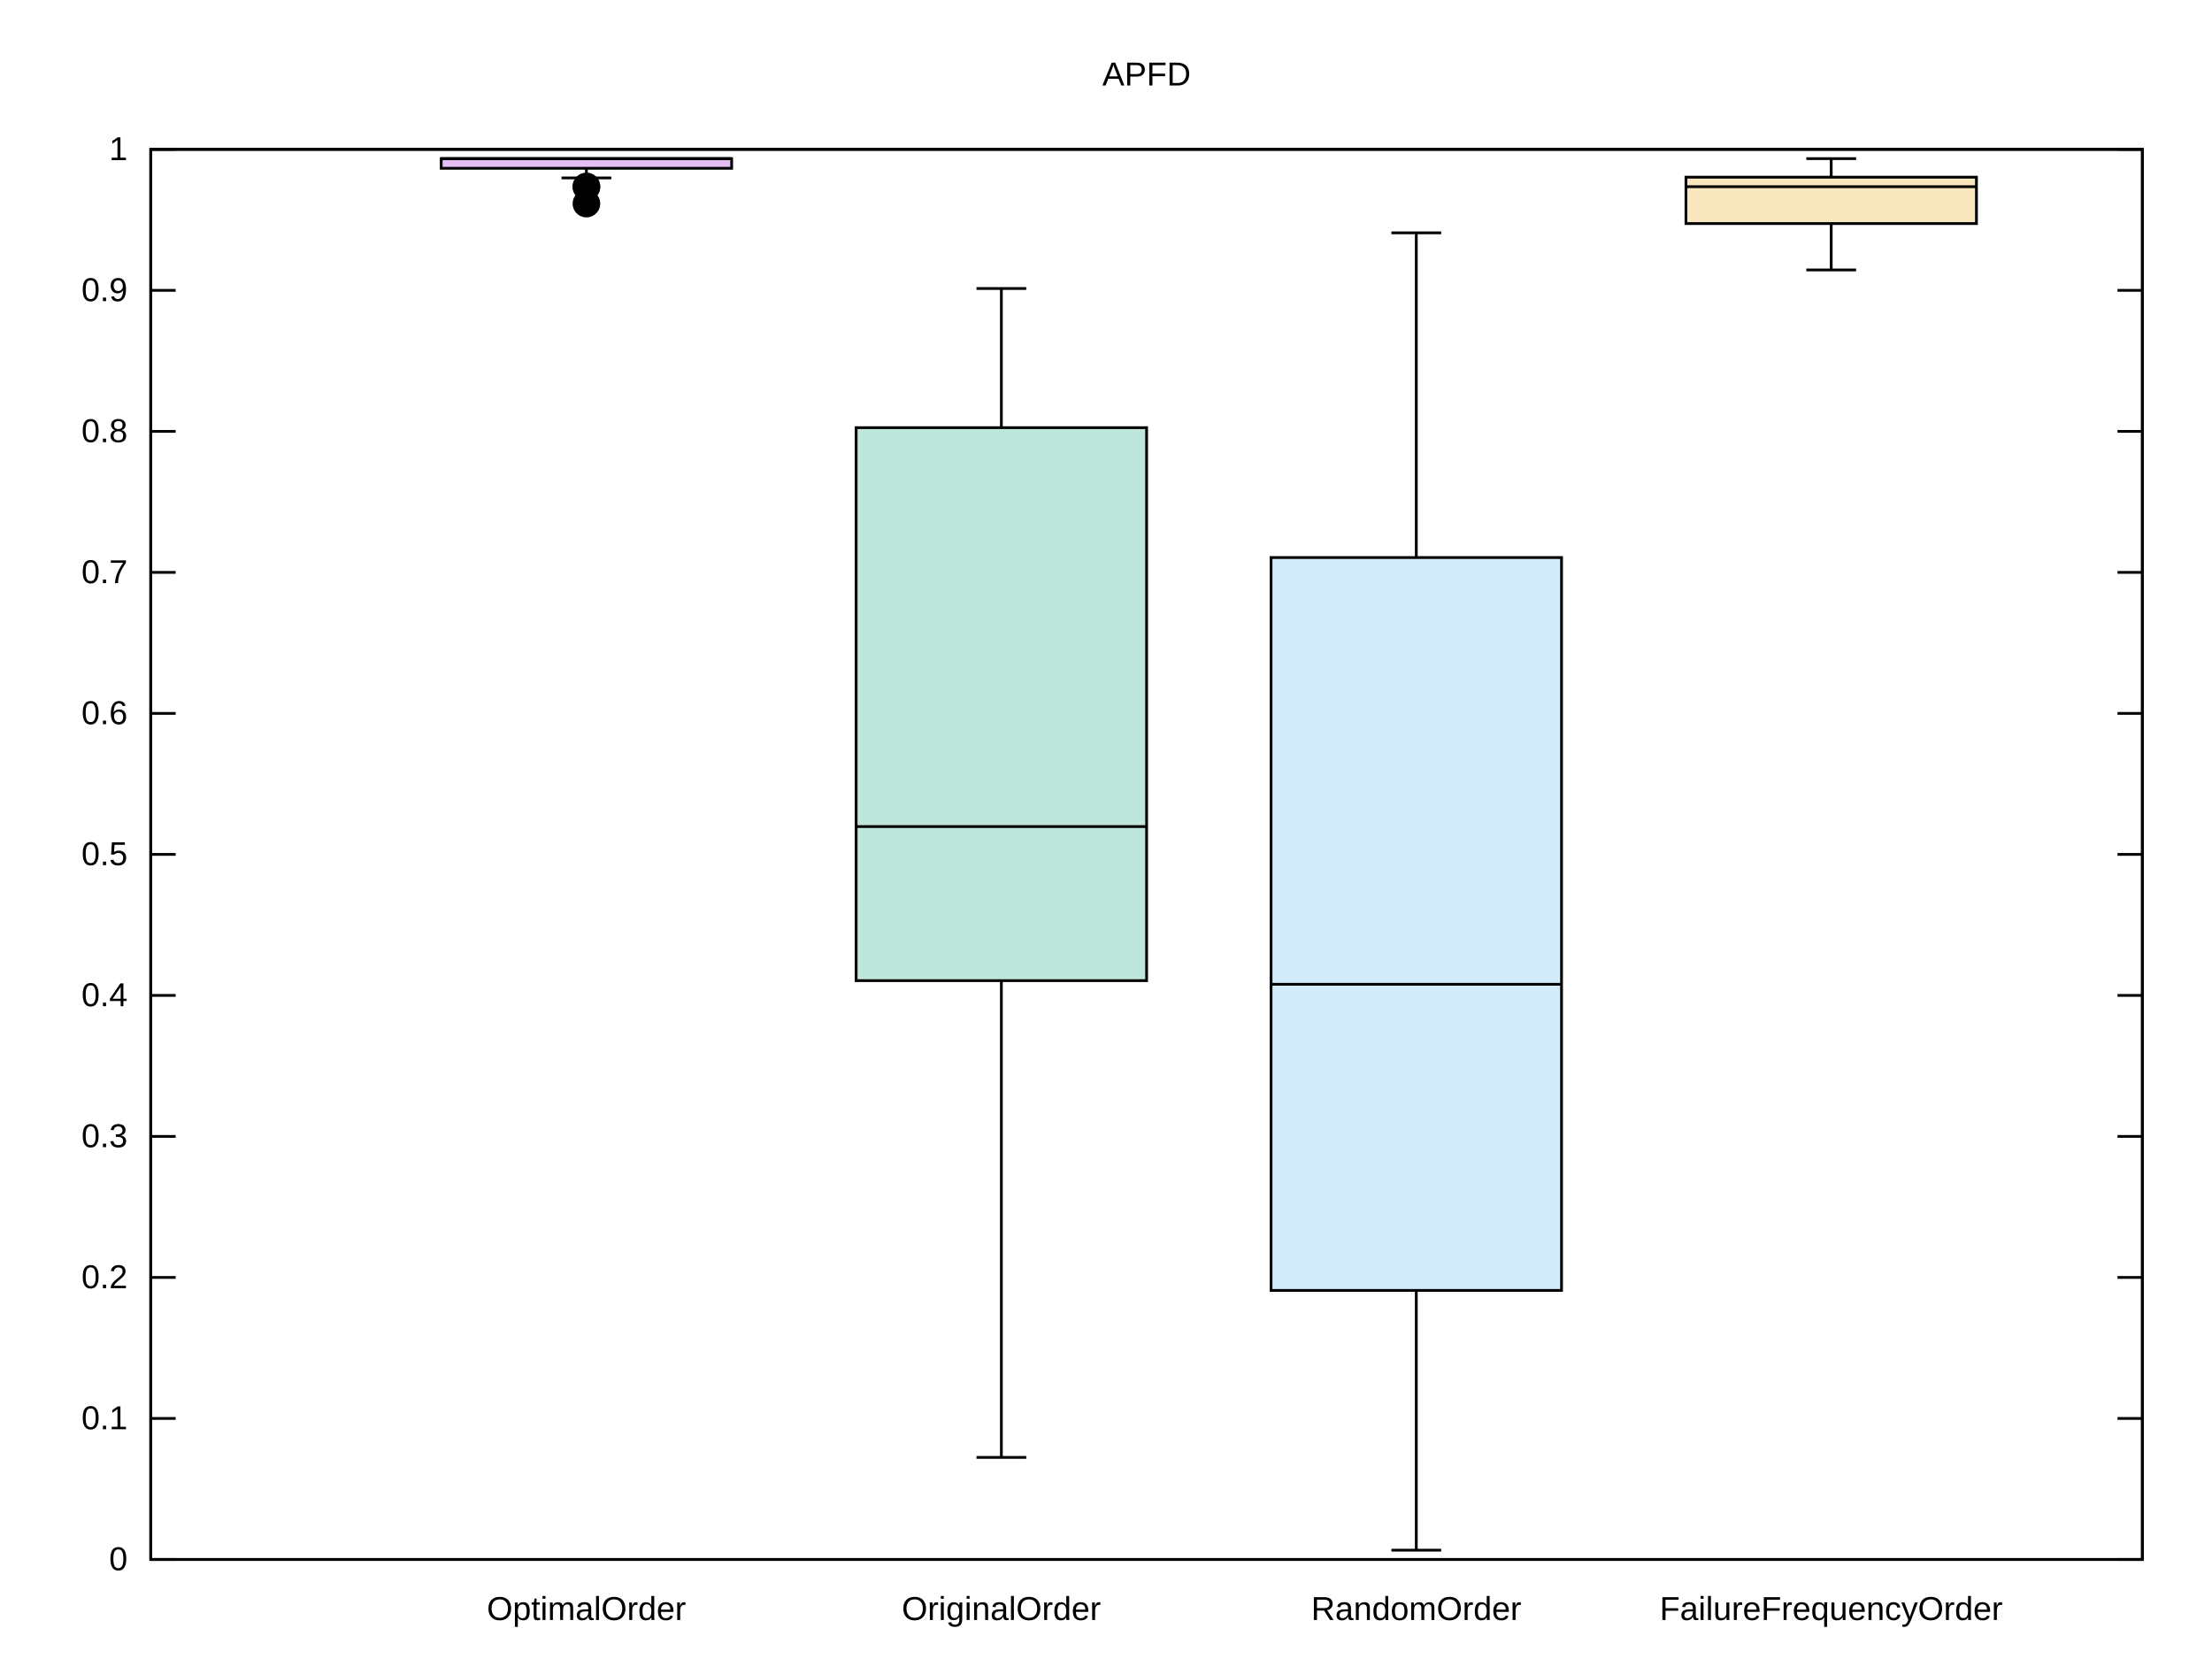
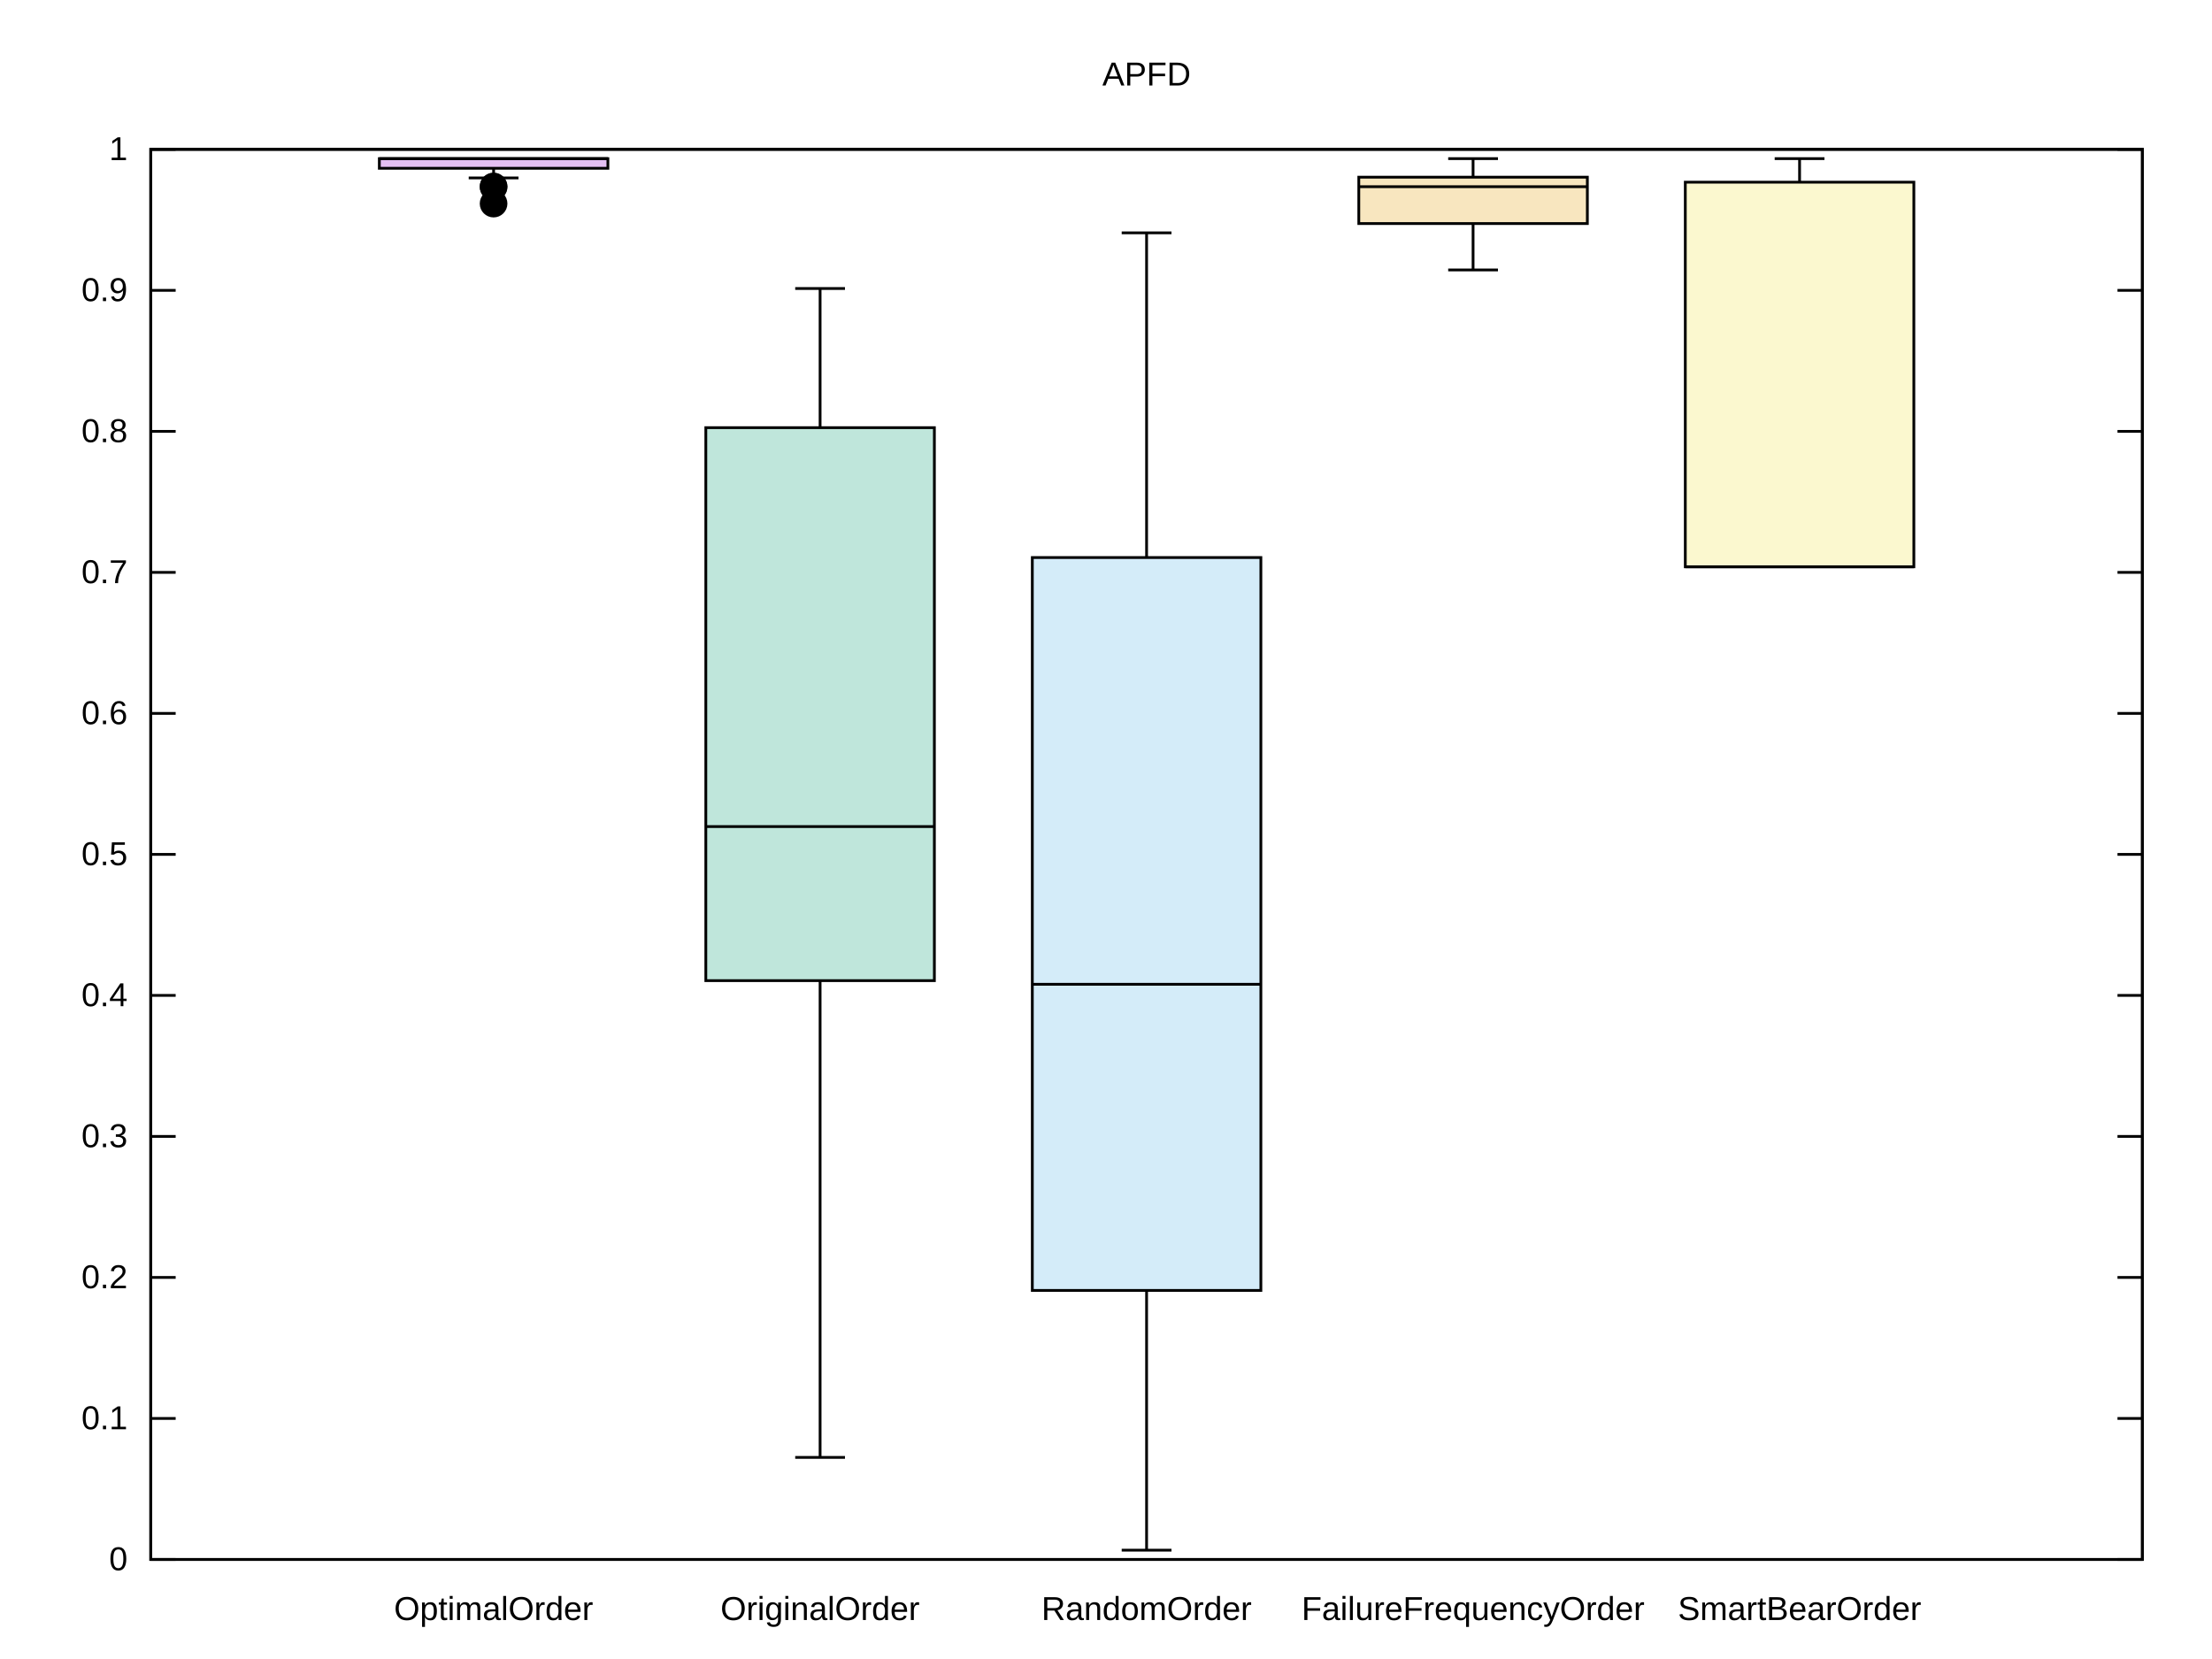
<svg xmlns="http://www.w3.org/2000/svg" xmlns:xlink="http://www.w3.org/1999/xlink" width="800" height="600" viewBox="0 0 800 600">
  <g id="gnuplot_canvas">
    <rect x="0" y="0" width="800" height="600" fill="none" />
    <defs>
      <circle id="gpDot" r="0.5" stroke-width="0.5" stroke="currentColor" />
      <path id="gpPt0" stroke-width="0.222" stroke="currentColor" d="M-1,0 h2 M0,-1 v2" />
      <path id="gpPt1" stroke-width="0.222" stroke="currentColor" d="M-1,-1 L1,1 M1,-1 L-1,1" />
      <path id="gpPt2" stroke-width="0.222" stroke="currentColor" d="M-1,0 L1,0 M0,-1 L0,1 M-1,-1 L1,1 M-1,1 L1,-1" />
      <rect id="gpPt3" stroke-width="0.222" stroke="currentColor" x="-1" y="-1" width="2" height="2" />
      <rect id="gpPt4" stroke-width="0.222" stroke="currentColor" fill="currentColor" x="-1" y="-1" width="2" height="2" />
      <circle id="gpPt5" stroke-width="0.222" stroke="currentColor" cx="0" cy="0" r="1" />
      <use xlink:href="#gpPt5" id="gpPt6" fill="currentColor" stroke="none" />
      <path id="gpPt7" stroke-width="0.222" stroke="currentColor" d="M0,-1.33 L-1.33,0.67 L1.33,0.67 z" />
      <use xlink:href="#gpPt7" id="gpPt8" fill="currentColor" stroke="none" />
      <use xlink:href="#gpPt7" id="gpPt9" stroke="currentColor" transform="rotate(180)" />
      <use xlink:href="#gpPt9" id="gpPt10" fill="currentColor" stroke="none" />
      <use xlink:href="#gpPt3" id="gpPt11" stroke="currentColor" transform="rotate(45)" />
      <use xlink:href="#gpPt11" id="gpPt12" fill="currentColor" stroke="none" />
      <path id="gpPt13" stroke-width="0.222" stroke="currentColor" d="M0,1.330 L1.265,0.411 L0.782,-1.067 L-0.782,-1.076 L-1.265,0.411 z" />
      <use xlink:href="#gpPt13" id="gpPt14" fill="currentColor" stroke="none" />
      <filter id="textbox" filterUnits="objectBoundingBox" x="0" y="0" height="1" width="1">
        <feFlood flood-color="white" flood-opacity="1" result="bgnd" />
        <feComposite in="SourceGraphic" in2="bgnd" operator="atop" />
      </filter>
      <filter id="greybox" filterUnits="objectBoundingBox" x="0" y="0" height="1" width="1">
        <feFlood flood-color="lightgrey" flood-opacity="1" result="grey" />
        <feComposite in="SourceGraphic" in2="grey" operator="atop" />
      </filter>
    </defs>
    <g fill="none" color="white" stroke="currentColor" stroke-width="1.00" stroke-linecap="butt" stroke-linejoin="miter">
</g>
    <g fill="none" color="black" stroke="currentColor" stroke-width="1.00" stroke-linecap="butt" stroke-linejoin="miter">
      <path stroke="black" d="M54.53,564.00 L63.53,564.00 M774.82,564.00 L765.82,564.00  " />
      <g transform="translate(46.14,567.90)" stroke="none" fill="black" font-family="Arial" font-size="12.00" text-anchor="end">
        <text>
          <tspan font-family="Arial"> 0</tspan>
        </text>
      </g>
    </g>
    <g fill="none" color="black" stroke="currentColor" stroke-width="1.00" stroke-linecap="butt" stroke-linejoin="miter">
      <path stroke="black" d="M54.53,513.00 L63.53,513.00 M774.82,513.00 L765.82,513.00  " />
      <g transform="translate(46.14,516.90)" stroke="none" fill="black" font-family="Arial" font-size="12.00" text-anchor="end">
        <text>
          <tspan font-family="Arial"> 0.1</tspan>
        </text>
      </g>
    </g>
    <g fill="none" color="black" stroke="currentColor" stroke-width="1.00" stroke-linecap="butt" stroke-linejoin="miter">
      <path stroke="black" d="M54.53,462.00 L63.53,462.00 M774.82,462.00 L765.82,462.00  " />
      <g transform="translate(46.14,465.90)" stroke="none" fill="black" font-family="Arial" font-size="12.00" text-anchor="end">
        <text>
          <tspan font-family="Arial"> 0.2</tspan>
        </text>
      </g>
    </g>
    <g fill="none" color="black" stroke="currentColor" stroke-width="1.00" stroke-linecap="butt" stroke-linejoin="miter">
      <path stroke="black" d="M54.53,411.00 L63.53,411.00 M774.82,411.00 L765.82,411.00  " />
      <g transform="translate(46.14,414.90)" stroke="none" fill="black" font-family="Arial" font-size="12.00" text-anchor="end">
        <text>
          <tspan font-family="Arial"> 0.3</tspan>
        </text>
      </g>
    </g>
    <g fill="none" color="black" stroke="currentColor" stroke-width="1.00" stroke-linecap="butt" stroke-linejoin="miter">
      <path stroke="black" d="M54.53,360.00 L63.53,360.00 M774.82,360.00 L765.82,360.00  " />
      <g transform="translate(46.14,363.90)" stroke="none" fill="black" font-family="Arial" font-size="12.00" text-anchor="end">
        <text>
          <tspan font-family="Arial"> 0.4</tspan>
        </text>
      </g>
    </g>
    <g fill="none" color="black" stroke="currentColor" stroke-width="1.00" stroke-linecap="butt" stroke-linejoin="miter">
      <path stroke="black" d="M54.53,309.00 L63.53,309.00 M774.82,309.00 L765.82,309.00  " />
      <g transform="translate(46.14,312.90)" stroke="none" fill="black" font-family="Arial" font-size="12.00" text-anchor="end">
        <text>
          <tspan font-family="Arial"> 0.5</tspan>
        </text>
      </g>
    </g>
    <g fill="none" color="black" stroke="currentColor" stroke-width="1.00" stroke-linecap="butt" stroke-linejoin="miter">
      <path stroke="black" d="M54.53,258.01 L63.53,258.01 M774.82,258.01 L765.82,258.01  " />
      <g transform="translate(46.14,261.91)" stroke="none" fill="black" font-family="Arial" font-size="12.00" text-anchor="end">
        <text>
          <tspan font-family="Arial"> 0.6</tspan>
        </text>
      </g>
    </g>
    <g fill="none" color="black" stroke="currentColor" stroke-width="1.00" stroke-linecap="butt" stroke-linejoin="miter">
      <path stroke="black" d="M54.53,207.01 L63.53,207.01 M774.82,207.01 L765.82,207.01  " />
      <g transform="translate(46.14,210.91)" stroke="none" fill="black" font-family="Arial" font-size="12.00" text-anchor="end">
        <text>
          <tspan font-family="Arial"> 0.7</tspan>
        </text>
      </g>
    </g>
    <g fill="none" color="black" stroke="currentColor" stroke-width="1.00" stroke-linecap="butt" stroke-linejoin="miter">
      <path stroke="black" d="M54.53,156.01 L63.53,156.01 M774.82,156.01 L765.82,156.01  " />
      <g transform="translate(46.14,159.91)" stroke="none" fill="black" font-family="Arial" font-size="12.00" text-anchor="end">
        <text>
          <tspan font-family="Arial"> 0.8</tspan>
        </text>
      </g>
    </g>
    <g fill="none" color="black" stroke="currentColor" stroke-width="1.00" stroke-linecap="butt" stroke-linejoin="miter">
      <path stroke="black" d="M54.53,105.01 L63.53,105.01 M774.82,105.01 L765.82,105.01  " />
      <g transform="translate(46.14,108.91)" stroke="none" fill="black" font-family="Arial" font-size="12.00" text-anchor="end">
        <text>
          <tspan font-family="Arial"> 0.9</tspan>
        </text>
      </g>
    </g>
    <g fill="none" color="black" stroke="currentColor" stroke-width="1.00" stroke-linecap="butt" stroke-linejoin="miter">
      <path stroke="black" d="M54.53,54.01 L63.53,54.01 M774.82,54.01 L765.82,54.01  " />
      <g transform="translate(46.14,57.91)" stroke="none" fill="black" font-family="Arial" font-size="12.00" text-anchor="end">
        <text>
          <tspan font-family="Arial"> 1</tspan>
        </text>
      </g>
    </g>
    <g fill="none" color="black" stroke="currentColor" stroke-width="1.00" stroke-linecap="butt" stroke-linejoin="miter">
-       <path stroke="black" d="M212.09,564.00  " />
-       <g transform="translate(212.09,585.90)" stroke="none" fill="black" font-family="Arial" font-size="12.00" text-anchor="middle">
+       <path stroke="black" d="M178.51,564.00  " />
+       <g transform="translate(178.51,585.90)" stroke="none" fill="black" font-family="Arial" font-size="12.00" text-anchor="middle">
        <text>
          <tspan font-family="Arial">OptimalOrder</tspan>
        </text>
      </g>
    </g>
    <g fill="none" color="black" stroke="currentColor" stroke-width="1.00" stroke-linecap="butt" stroke-linejoin="miter">
-       <path stroke="black" d="M362.15,564.00  " />
-       <g transform="translate(362.15,585.90)" stroke="none" fill="black" font-family="Arial" font-size="12.00" text-anchor="middle">
+       <path stroke="black" d="M296.59,564.00  " />
+       <g transform="translate(296.59,585.90)" stroke="none" fill="black" font-family="Arial" font-size="12.00" text-anchor="middle">
        <text>
          <tspan font-family="Arial">OriginalOrder</tspan>
        </text>
      </g>
    </g>
    <g fill="none" color="black" stroke="currentColor" stroke-width="1.00" stroke-linecap="butt" stroke-linejoin="miter">
-       <path stroke="black" d="M512.21,564.00  " />
-       <g transform="translate(512.21,585.90)" stroke="none" fill="black" font-family="Arial" font-size="12.00" text-anchor="middle">
+       <path stroke="black" d="M414.68,564.00  " />
+       <g transform="translate(414.68,585.90)" stroke="none" fill="black" font-family="Arial" font-size="12.00" text-anchor="middle">
        <text>
          <tspan font-family="Arial">RandomOrder</tspan>
        </text>
      </g>
    </g>
    <g fill="none" color="black" stroke="currentColor" stroke-width="1.00" stroke-linecap="butt" stroke-linejoin="miter">
-       <path stroke="black" d="M662.27,564.00  " />
-       <g transform="translate(662.27,585.90)" stroke="none" fill="black" font-family="Arial" font-size="12.00" text-anchor="middle">
+       <path stroke="black" d="M532.76,564.00  " />
+       <g transform="translate(532.76,585.90)" stroke="none" fill="black" font-family="Arial" font-size="12.00" text-anchor="middle">
        <text>
          <tspan font-family="Arial">FailureFrequencyOrder</tspan>
        </text>
      </g>
    </g>
    <g fill="none" color="black" stroke="currentColor" stroke-width="1.00" stroke-linecap="butt" stroke-linejoin="miter">
+       <path stroke="black" d="M650.84,564.00  " />
+       <g transform="translate(650.84,585.90)" stroke="none" fill="black" font-family="Arial" font-size="12.00" text-anchor="middle">
+         <text>
+           <tspan font-family="Arial">SmartBearOrder</tspan>
+         </text>
+       </g>
+     </g>
+     <g fill="none" color="black" stroke="currentColor" stroke-width="1.00" stroke-linecap="butt" stroke-linejoin="miter">
</g>
    <g fill="none" color="black" stroke="currentColor" stroke-width="1.00" stroke-linecap="butt" stroke-linejoin="miter">
      <path stroke="black" d="M54.53,54.01 L54.53,564.00 L774.82,564.00 L774.82,54.01 L54.53,54.01 Z  " />
    </g>
    <g fill="none" color="black" stroke="currentColor" stroke-width="1.00" stroke-linecap="butt" stroke-linejoin="miter">
</g>
    <g id="gnuplot_plot_1">
      <g fill="none" color="black" stroke="currentColor" stroke-width="1.00" stroke-linecap="butt" stroke-linejoin="miter">
</g>
      <g fill="none" color="black" stroke="currentColor" stroke-width="1.00" stroke-linecap="butt" stroke-linejoin="miter">
        <g stroke="none" shape-rendering="crispEdges">
-           <polygon fill="rgb(148,   0, 211)" fill-opacity="0.25" points="159.57,60.86 264.61,60.86 264.61,57.37 159.57,57.37 " />
-         </g>
-         <path stroke="black" d="M159.57,60.86 L264.61,60.86 L264.61,57.37 L159.57,57.37 L159.57,60.86 Z  " />
-         <path stroke="black" d="M159.57,57.37 L264.61,57.37 M212.09,64.35 L212.09,60.86 M212.09,57.37 M203.09,57.37 L221.09,57.37 M203.09,64.35   L221.09,64.35  " />
-         <use xlink:href="#gpPt6" transform="translate(212.09,73.63) scale(4.50)" color="black" />
-         <use xlink:href="#gpPt6" transform="translate(212.09,67.61) scale(4.50)" color="black" />
-         <use xlink:href="#gpPt6" transform="translate(212.09,67.43) scale(4.50)" color="black" />
+           <polygon fill="rgb(148,   0, 211)" fill-opacity="0.25" points="137.19,60.86 219.85,60.86 219.85,57.37 137.19,57.37 " />
+         </g>
+         <path stroke="black" d="M137.19,60.86 L219.85,60.86 L219.85,57.37 L137.19,57.37 L137.19,60.86 Z  " />
+         <path stroke="black" d="M137.19,57.37 L219.85,57.37 M178.52,64.35 L178.52,60.86 M178.52,57.37 M169.52,57.37 L187.52,57.37 M169.52,64.35   L187.52,64.35  " />
+         <use xlink:href="#gpPt6" transform="translate(178.51,73.63) scale(4.50)" color="black" />
+         <use xlink:href="#gpPt6" transform="translate(178.51,67.61) scale(4.50)" color="black" />
+         <use xlink:href="#gpPt6" transform="translate(178.51,67.43) scale(4.50)" color="black" />
      </g>
    </g>
    <g id="gnuplot_plot_2">
      <g fill="none" color="black" stroke="currentColor" stroke-width="1.00" stroke-linecap="butt" stroke-linejoin="miter">
</g>
      <g fill="none" color="black" stroke="currentColor" stroke-width="1.00" stroke-linecap="butt" stroke-linejoin="miter">
        <g stroke="none" shape-rendering="crispEdges">
-           <polygon fill="rgb(  0, 158, 115)" fill-opacity="0.25" points="309.63,354.66 414.69,354.66 414.69,154.67 309.63,154.67 " />
-         </g>
-         <path stroke="black" d="M309.63,354.66 L414.69,354.66 L414.69,154.67 L309.63,154.67 L309.63,354.66 Z  " />
-         <path stroke="black" d="M309.63,298.94 L414.69,298.94 M362.16,527.09 L362.16,354.66 M362.16,154.67 L362.16,104.34 M353.16,104.34 L371.16,104.34   M353.16,527.09 L371.16,527.09  " />
+           <polygon fill="rgb(  0, 158, 115)" fill-opacity="0.25" points="255.27,354.66 337.93,354.66 337.93,154.67 255.27,154.67 " />
+         </g>
+         <path stroke="black" d="M255.27,354.66 L337.93,354.66 L337.93,154.67 L255.27,154.67 L255.27,354.66 Z  " />
+         <path stroke="black" d="M255.27,298.94 L337.93,298.94 M296.60,527.09 L296.60,354.66 M296.60,154.67 L296.60,104.34 M287.60,104.34 L305.60,104.34   M287.60,527.09 L305.60,527.09  " />
      </g>
    </g>
    <g id="gnuplot_plot_3">
      <g fill="none" color="black" stroke="currentColor" stroke-width="1.00" stroke-linecap="butt" stroke-linejoin="miter">
</g>
      <g fill="none" color="black" stroke="currentColor" stroke-width="1.00" stroke-linecap="butt" stroke-linejoin="miter">
        <g stroke="none" shape-rendering="crispEdges">
-           <polygon fill="rgb( 86, 180, 233)" fill-opacity="0.25" points="459.69,466.70 564.75,466.70 564.75,201.64 459.69,201.64 " />
-         </g>
-         <path stroke="black" d="M459.69,466.70 L564.75,466.70 L564.75,201.64 L459.69,201.64 L459.69,466.70 Z  " />
-         <path stroke="black" d="M459.69,355.98 L564.75,355.98 M512.22,560.64 L512.22,466.70 M512.22,201.64 L512.22,84.21 M503.22,84.21 L521.22,84.21   M503.22,560.64 L521.22,560.64  " />
+           <polygon fill="rgb( 86, 180, 233)" fill-opacity="0.25" points="373.35,466.70 456.01,466.70 456.01,201.64 373.35,201.64 " />
+         </g>
+         <path stroke="black" d="M373.35,466.70 L456.01,466.70 L456.01,201.64 L373.35,201.64 L373.35,466.70 Z  " />
+         <path stroke="black" d="M373.35,355.98 L456.01,355.98 M414.68,560.64 L414.68,466.70 M414.68,201.64 L414.68,84.21 M405.68,84.21 L423.68,84.21   M405.68,560.64 L423.68,560.64  " />
      </g>
    </g>
    <g id="gnuplot_plot_4">
      <g fill="none" color="black" stroke="currentColor" stroke-width="1.00" stroke-linecap="butt" stroke-linejoin="miter">
</g>
      <g fill="none" color="black" stroke="currentColor" stroke-width="1.00" stroke-linecap="butt" stroke-linejoin="miter">
        <g stroke="none" shape-rendering="crispEdges">
-           <polygon fill="rgb(230, 159,   0)" fill-opacity="0.25" points="609.75,80.85 714.81,80.85 714.81,64.08 609.75,64.08 " />
-         </g>
-         <path stroke="black" d="M609.75,80.85 L714.81,80.85 L714.81,64.08 L609.75,64.08 L609.75,80.85 Z  " />
-         <path stroke="black" d="M609.75,67.52 L714.81,67.52 M662.28,97.63 L662.28,80.85 M662.28,64.08 L662.28,57.37 M653.28,57.37 L671.28,57.37   M653.28,97.63 L671.28,97.63  " />
+           <polygon fill="rgb(230, 159,   0)" fill-opacity="0.25" points="491.43,80.85 574.09,80.85 574.09,64.08 491.43,64.08 " />
+         </g>
+         <path stroke="black" d="M491.43,80.85 L574.09,80.85 L574.09,64.08 L491.43,64.08 L491.43,80.85 Z  " />
+         <path stroke="black" d="M491.43,67.52 L574.09,67.52 M532.76,97.63 L532.76,80.85 M532.76,64.08 L532.76,57.37 M523.76,57.37 L541.76,57.37   M523.76,97.63 L541.76,97.63  " />
+       </g>
+     </g>
+     <g id="gnuplot_plot_5">
+       <g fill="none" color="black" stroke="currentColor" stroke-width="1.00" stroke-linecap="butt" stroke-linejoin="miter">
+ </g>
+       <g fill="none" color="black" stroke="currentColor" stroke-width="1.00" stroke-linecap="butt" stroke-linejoin="miter">
+         <g stroke="none" shape-rendering="crispEdges">
+           <polygon fill="rgb(240, 228,  66)" fill-opacity="0.25" points="609.51,204.99 692.17,204.99 692.17,65.89 609.51,65.89 " />
+         </g>
+         <path stroke="black" d="M609.51,204.99 L692.17,204.99 L692.17,65.89 L609.51,65.89 L609.51,204.99 Z  " />
+         <path stroke="black" d="M609.51,204.99 L692.17,204.99 M650.84,204.99 M650.84,65.89 L650.84,57.37 M641.84,57.37 L659.84,57.37 M641.84,204.99   L659.84,204.99  " />
      </g>
    </g>
    <g fill="none" color="white" stroke="black" stroke-width="2.00" stroke-linecap="butt" stroke-linejoin="miter">
</g>
    <g fill="none" color="black" stroke="currentColor" stroke-width="2.00" stroke-linecap="butt" stroke-linejoin="miter">
</g>
    <g fill="none" color="black" stroke="black" stroke-width="1.00" stroke-linecap="butt" stroke-linejoin="miter">
</g>
    <g fill="none" color="black" stroke="currentColor" stroke-width="1.00" stroke-linecap="butt" stroke-linejoin="miter">
      <path stroke="black" d="M54.53,54.01 L54.53,564.00 L774.82,564.00 L774.82,54.01 L54.53,54.01 Z  " />
    </g>
    <g fill="none" color="black" stroke="currentColor" stroke-width="1.00" stroke-linecap="butt" stroke-linejoin="miter">
      <g transform="translate(414.67,30.91)" stroke="none" fill="black" font-family="Arial" font-size="12.00" text-anchor="middle">
        <text>
          <tspan font-family="Arial">APFD</tspan>
        </text>
      </g>
    </g>
    <g fill="none" color="black" stroke="currentColor" stroke-width="1.00" stroke-linecap="butt" stroke-linejoin="miter">
</g>
  </g>
</svg>
